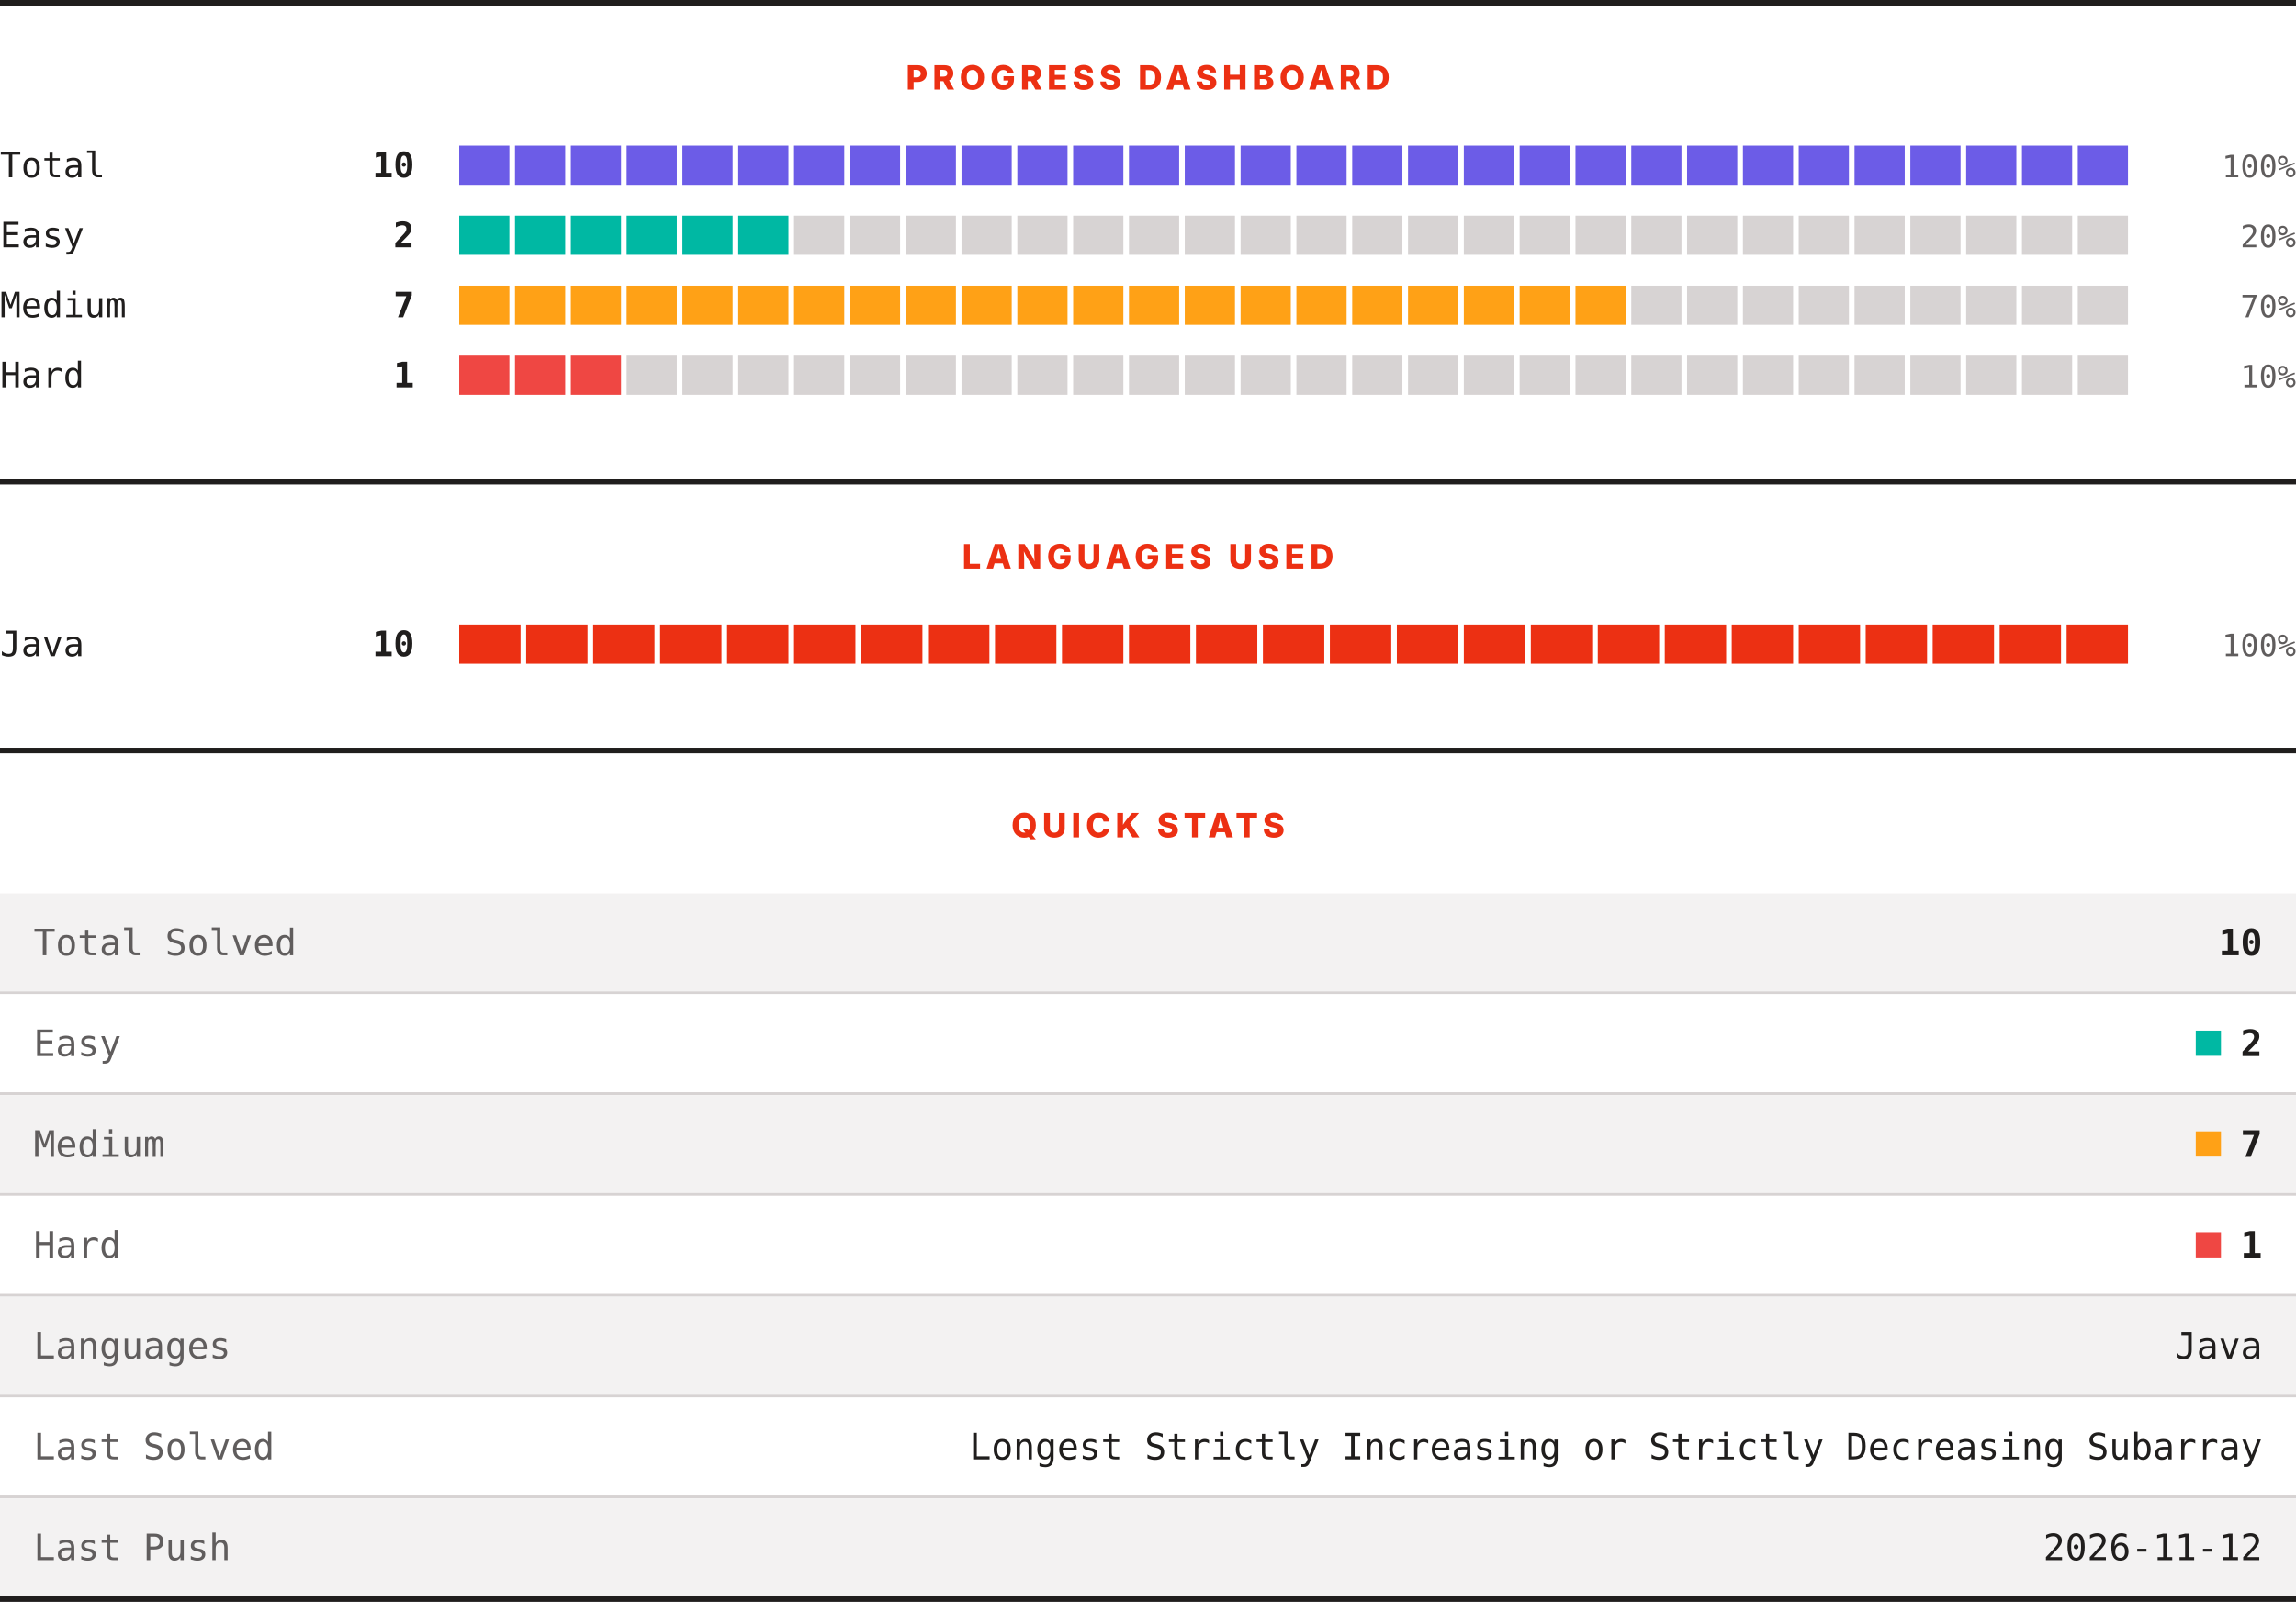
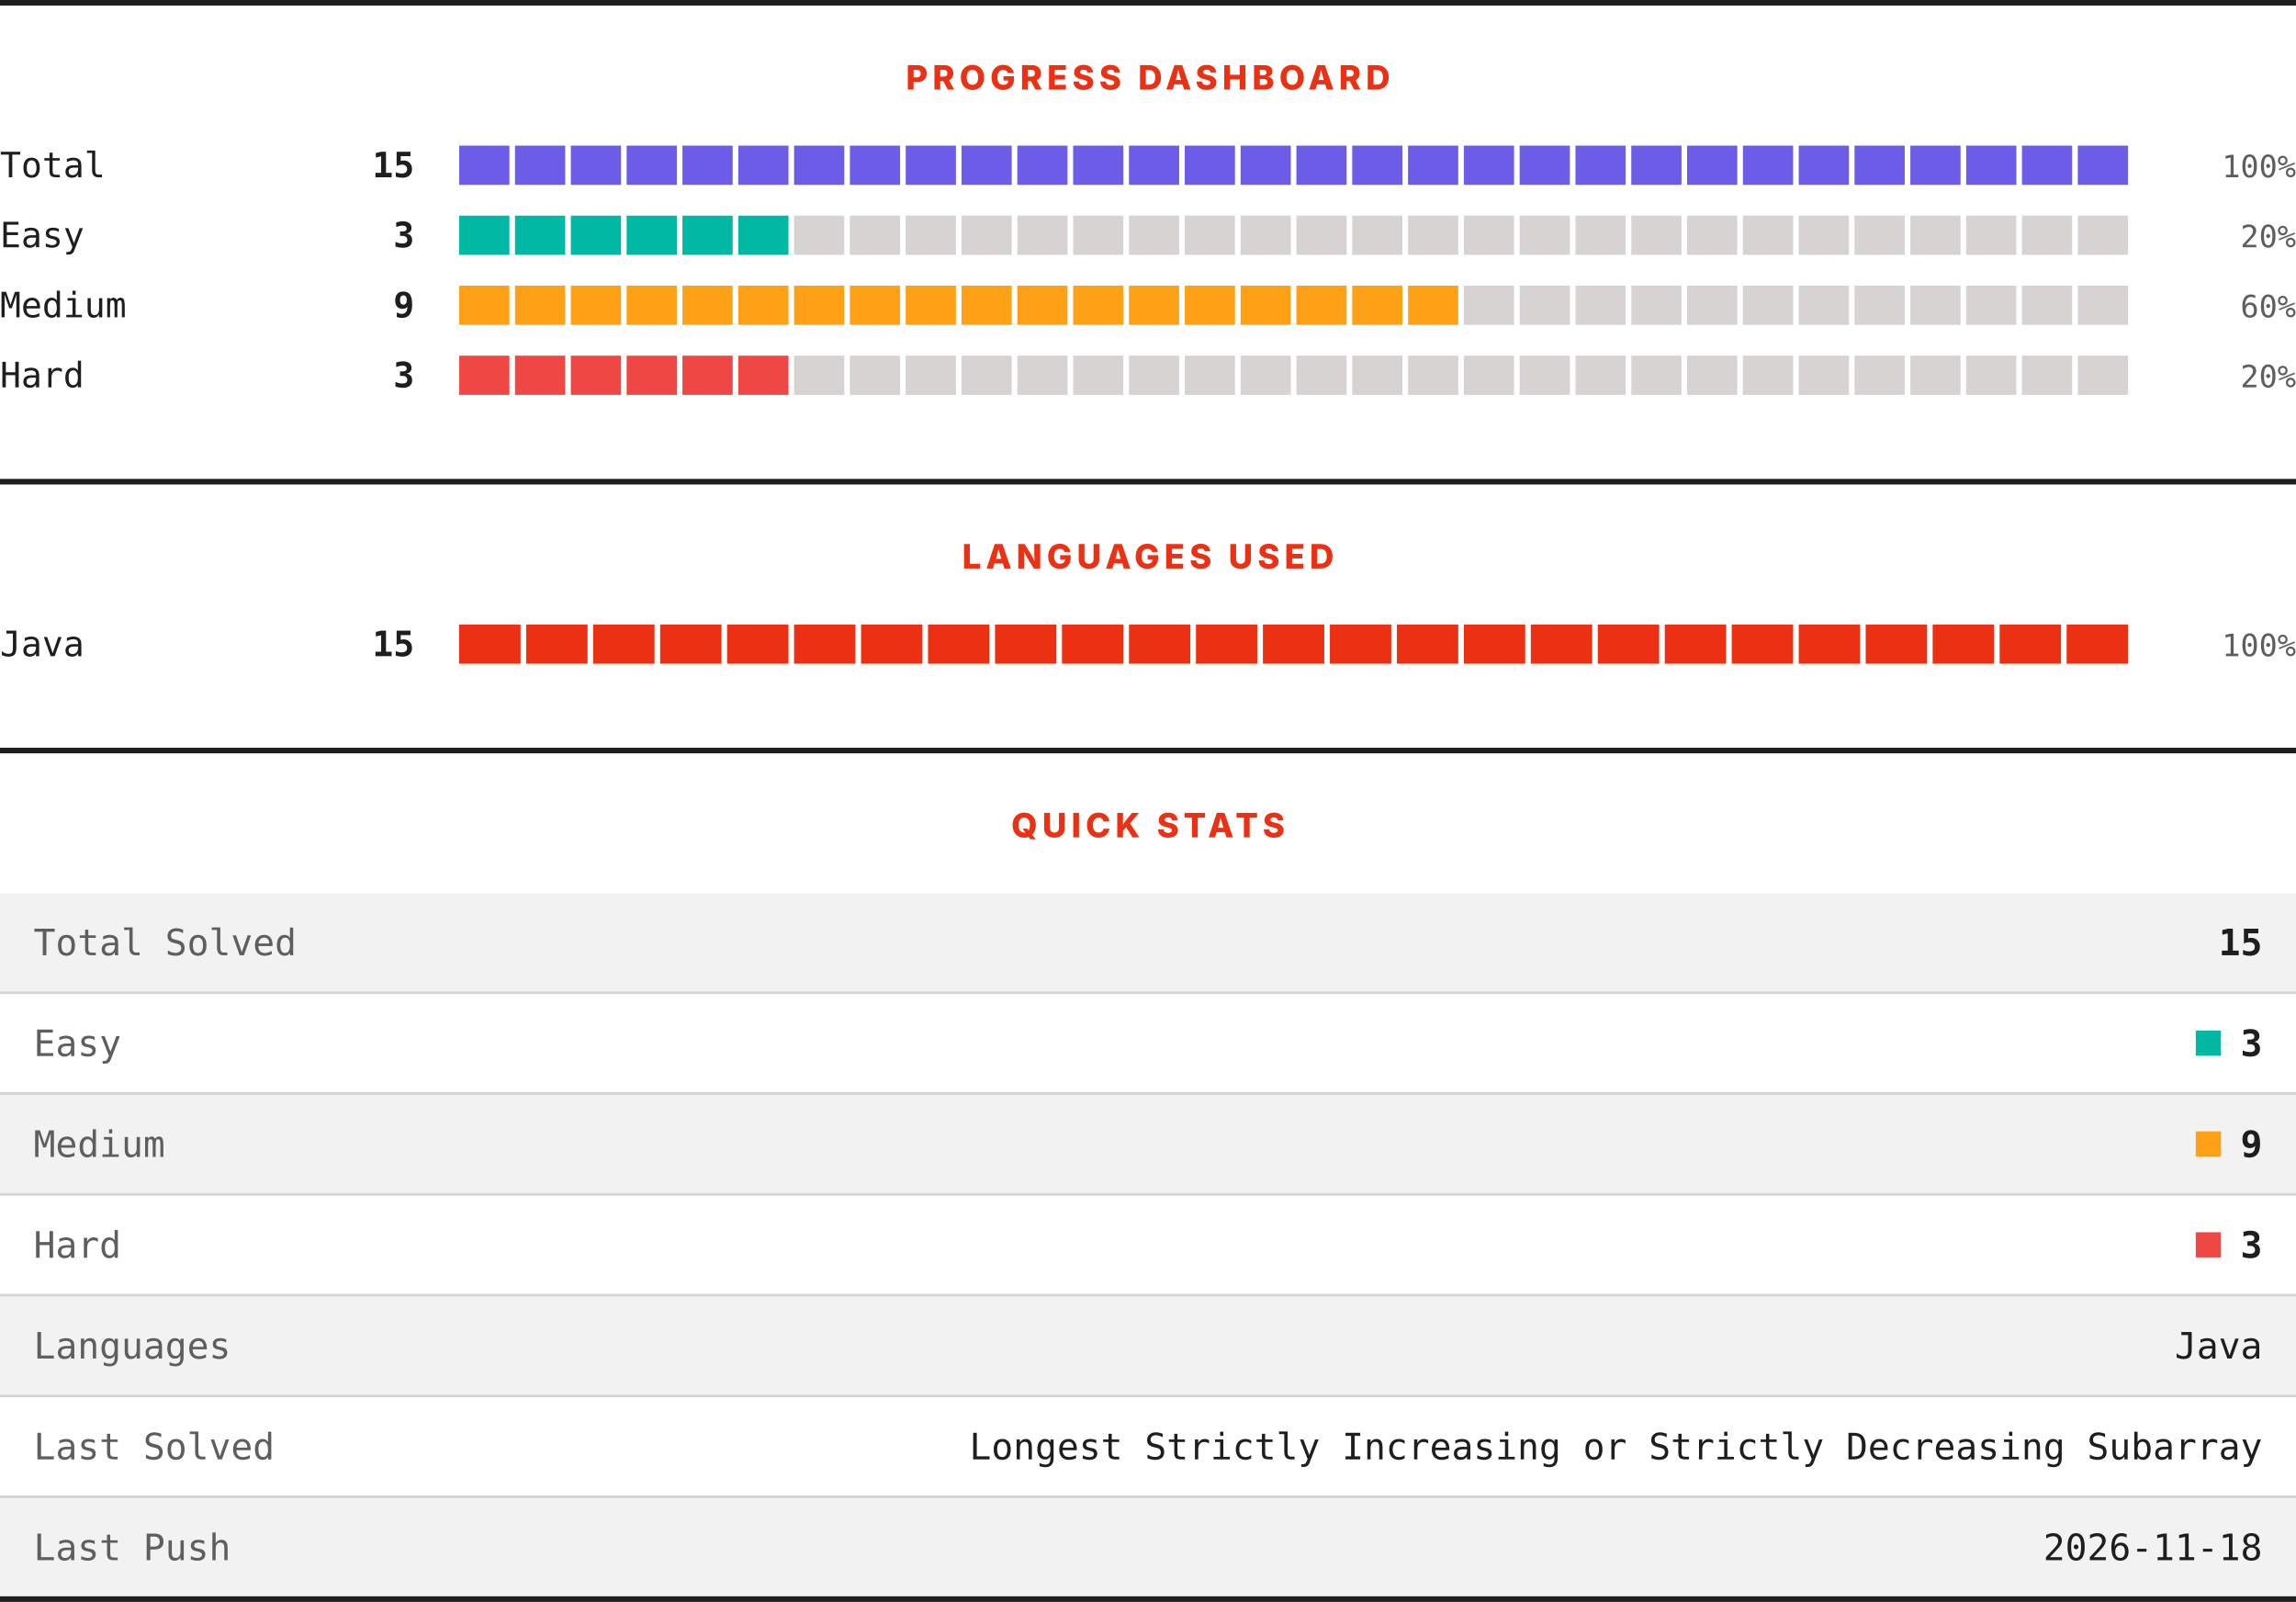
<svg xmlns="http://www.w3.org/2000/svg" width="820" height="572" viewBox="0 0 820 572" role="img" aria-label="LeetCode progress, languages and quick stats">
  <rect width="820" height="572" fill="#ffffff" />
  <rect x="0" y="0" width="820" height="2" fill="#201e1d" />
  <text x="410" y="32" text-anchor="middle" font-family="Archivo, system-ui, -apple-system, Segoe UI, sans-serif" font-size="12" font-weight="800" letter-spacing="1.68" fill="#ec3013">PROGRESS DASHBOARD</text>
  <text x="0" y="63.3" font-family="ui-monospace, SFMono-Regular, Menlo, Consolas, monospace" font-size="12.5" fill="#201e1d">Total</text>
-   <text x="148" y="63.3" text-anchor="end" font-family="ui-monospace, SFMono-Regular, Menlo, Consolas, monospace" font-size="12.5" font-weight="700" fill="#201e1d">10</text>
+   <text x="148" y="63.3" text-anchor="end" font-family="ui-monospace, SFMono-Regular, Menlo, Consolas, monospace" font-size="12.5" font-weight="700" fill="#201e1d">15</text>
  <rect x="164.00" y="52" width="17.93" height="14" fill="#6c5ce7" />
  <rect x="183.93" y="52" width="17.93" height="14" fill="#6c5ce7" />
  <rect x="203.87" y="52" width="17.93" height="14" fill="#6c5ce7" />
  <rect x="223.80" y="52" width="17.93" height="14" fill="#6c5ce7" />
  <rect x="243.73" y="52" width="17.93" height="14" fill="#6c5ce7" />
  <rect x="263.67" y="52" width="17.93" height="14" fill="#6c5ce7" />
  <rect x="283.60" y="52" width="17.93" height="14" fill="#6c5ce7" />
  <rect x="303.53" y="52" width="17.93" height="14" fill="#6c5ce7" />
  <rect x="323.47" y="52" width="17.93" height="14" fill="#6c5ce7" />
  <rect x="343.40" y="52" width="17.93" height="14" fill="#6c5ce7" />
  <rect x="363.33" y="52" width="17.93" height="14" fill="#6c5ce7" />
  <rect x="383.27" y="52" width="17.93" height="14" fill="#6c5ce7" />
  <rect x="403.20" y="52" width="17.93" height="14" fill="#6c5ce7" />
  <rect x="423.13" y="52" width="17.93" height="14" fill="#6c5ce7" />
  <rect x="443.07" y="52" width="17.93" height="14" fill="#6c5ce7" />
  <rect x="463.00" y="52" width="17.93" height="14" fill="#6c5ce7" />
  <rect x="482.93" y="52" width="17.93" height="14" fill="#6c5ce7" />
  <rect x="502.87" y="52" width="17.93" height="14" fill="#6c5ce7" />
  <rect x="522.80" y="52" width="17.93" height="14" fill="#6c5ce7" />
  <rect x="542.73" y="52" width="17.93" height="14" fill="#6c5ce7" />
  <rect x="562.67" y="52" width="17.93" height="14" fill="#6c5ce7" />
  <rect x="582.60" y="52" width="17.93" height="14" fill="#6c5ce7" />
  <rect x="602.53" y="52" width="17.93" height="14" fill="#6c5ce7" />
  <rect x="622.47" y="52" width="17.93" height="14" fill="#6c5ce7" />
  <rect x="642.40" y="52" width="17.93" height="14" fill="#6c5ce7" />
  <rect x="662.33" y="52" width="17.93" height="14" fill="#6c5ce7" />
  <rect x="682.27" y="52" width="17.93" height="14" fill="#6c5ce7" />
  <rect x="702.20" y="52" width="17.93" height="14" fill="#6c5ce7" />
  <rect x="722.13" y="52" width="17.93" height="14" fill="#6c5ce7" />
  <rect x="742.07" y="52" width="17.93" height="14" fill="#6c5ce7" />
  <text x="820" y="63.3" text-anchor="end" font-family="ui-monospace, SFMono-Regular, Menlo, Consolas, monospace" font-size="11" fill="#605d5d">100%</text>
  <text x="0" y="88.3" font-family="ui-monospace, SFMono-Regular, Menlo, Consolas, monospace" font-size="12.5" fill="#201e1d">Easy</text>
-   <text x="148" y="88.3" text-anchor="end" font-family="ui-monospace, SFMono-Regular, Menlo, Consolas, monospace" font-size="12.5" font-weight="700" fill="#201e1d">2</text>
+   <text x="148" y="88.3" text-anchor="end" font-family="ui-monospace, SFMono-Regular, Menlo, Consolas, monospace" font-size="12.5" font-weight="700" fill="#201e1d">3</text>
  <rect x="164.00" y="77" width="17.93" height="14" fill="#00b8a3" />
  <rect x="183.93" y="77" width="17.93" height="14" fill="#00b8a3" />
  <rect x="203.87" y="77" width="17.93" height="14" fill="#00b8a3" />
  <rect x="223.80" y="77" width="17.93" height="14" fill="#00b8a3" />
  <rect x="243.73" y="77" width="17.93" height="14" fill="#00b8a3" />
  <rect x="263.67" y="77" width="17.93" height="14" fill="#00b8a3" />
  <rect x="283.60" y="77" width="17.93" height="14" fill="#d7d3d3" />
  <rect x="303.53" y="77" width="17.93" height="14" fill="#d7d3d3" />
  <rect x="323.47" y="77" width="17.93" height="14" fill="#d7d3d3" />
  <rect x="343.40" y="77" width="17.93" height="14" fill="#d7d3d3" />
  <rect x="363.33" y="77" width="17.93" height="14" fill="#d7d3d3" />
  <rect x="383.27" y="77" width="17.93" height="14" fill="#d7d3d3" />
  <rect x="403.20" y="77" width="17.93" height="14" fill="#d7d3d3" />
  <rect x="423.13" y="77" width="17.93" height="14" fill="#d7d3d3" />
  <rect x="443.07" y="77" width="17.93" height="14" fill="#d7d3d3" />
  <rect x="463.00" y="77" width="17.93" height="14" fill="#d7d3d3" />
  <rect x="482.93" y="77" width="17.93" height="14" fill="#d7d3d3" />
  <rect x="502.87" y="77" width="17.93" height="14" fill="#d7d3d3" />
  <rect x="522.80" y="77" width="17.93" height="14" fill="#d7d3d3" />
  <rect x="542.73" y="77" width="17.93" height="14" fill="#d7d3d3" />
  <rect x="562.67" y="77" width="17.93" height="14" fill="#d7d3d3" />
  <rect x="582.60" y="77" width="17.93" height="14" fill="#d7d3d3" />
  <rect x="602.53" y="77" width="17.93" height="14" fill="#d7d3d3" />
  <rect x="622.47" y="77" width="17.93" height="14" fill="#d7d3d3" />
  <rect x="642.40" y="77" width="17.93" height="14" fill="#d7d3d3" />
  <rect x="662.33" y="77" width="17.93" height="14" fill="#d7d3d3" />
  <rect x="682.27" y="77" width="17.93" height="14" fill="#d7d3d3" />
  <rect x="702.20" y="77" width="17.93" height="14" fill="#d7d3d3" />
  <rect x="722.13" y="77" width="17.93" height="14" fill="#d7d3d3" />
  <rect x="742.07" y="77" width="17.93" height="14" fill="#d7d3d3" />
  <text x="820" y="88.3" text-anchor="end" font-family="ui-monospace, SFMono-Regular, Menlo, Consolas, monospace" font-size="11" fill="#605d5d">20%</text>
  <text x="0" y="113.3" font-family="ui-monospace, SFMono-Regular, Menlo, Consolas, monospace" font-size="12.5" fill="#201e1d">Medium</text>
-   <text x="148" y="113.3" text-anchor="end" font-family="ui-monospace, SFMono-Regular, Menlo, Consolas, monospace" font-size="12.5" font-weight="700" fill="#201e1d">7</text>
+   <text x="148" y="113.3" text-anchor="end" font-family="ui-monospace, SFMono-Regular, Menlo, Consolas, monospace" font-size="12.5" font-weight="700" fill="#201e1d">9</text>
  <rect x="164.00" y="102" width="17.93" height="14" fill="#ffa116" />
  <rect x="183.93" y="102" width="17.93" height="14" fill="#ffa116" />
  <rect x="203.87" y="102" width="17.93" height="14" fill="#ffa116" />
  <rect x="223.80" y="102" width="17.93" height="14" fill="#ffa116" />
  <rect x="243.73" y="102" width="17.93" height="14" fill="#ffa116" />
  <rect x="263.67" y="102" width="17.93" height="14" fill="#ffa116" />
  <rect x="283.60" y="102" width="17.93" height="14" fill="#ffa116" />
  <rect x="303.53" y="102" width="17.93" height="14" fill="#ffa116" />
  <rect x="323.47" y="102" width="17.93" height="14" fill="#ffa116" />
  <rect x="343.40" y="102" width="17.93" height="14" fill="#ffa116" />
  <rect x="363.33" y="102" width="17.93" height="14" fill="#ffa116" />
  <rect x="383.27" y="102" width="17.93" height="14" fill="#ffa116" />
  <rect x="403.20" y="102" width="17.93" height="14" fill="#ffa116" />
  <rect x="423.13" y="102" width="17.93" height="14" fill="#ffa116" />
  <rect x="443.07" y="102" width="17.93" height="14" fill="#ffa116" />
  <rect x="463.00" y="102" width="17.93" height="14" fill="#ffa116" />
  <rect x="482.93" y="102" width="17.93" height="14" fill="#ffa116" />
  <rect x="502.87" y="102" width="17.93" height="14" fill="#ffa116" />
-   <rect x="522.80" y="102" width="17.93" height="14" fill="#ffa116" />
-   <rect x="542.73" y="102" width="17.93" height="14" fill="#ffa116" />
-   <rect x="562.67" y="102" width="17.93" height="14" fill="#ffa116" />
+   <rect x="522.80" y="102" width="17.93" height="14" fill="#d7d3d3" />
+   <rect x="542.73" y="102" width="17.93" height="14" fill="#d7d3d3" />
+   <rect x="562.67" y="102" width="17.93" height="14" fill="#d7d3d3" />
  <rect x="582.60" y="102" width="17.93" height="14" fill="#d7d3d3" />
  <rect x="602.53" y="102" width="17.93" height="14" fill="#d7d3d3" />
  <rect x="622.47" y="102" width="17.93" height="14" fill="#d7d3d3" />
  <rect x="642.40" y="102" width="17.93" height="14" fill="#d7d3d3" />
  <rect x="662.33" y="102" width="17.93" height="14" fill="#d7d3d3" />
  <rect x="682.27" y="102" width="17.93" height="14" fill="#d7d3d3" />
  <rect x="702.20" y="102" width="17.93" height="14" fill="#d7d3d3" />
  <rect x="722.13" y="102" width="17.93" height="14" fill="#d7d3d3" />
  <rect x="742.07" y="102" width="17.93" height="14" fill="#d7d3d3" />
-   <text x="820" y="113.3" text-anchor="end" font-family="ui-monospace, SFMono-Regular, Menlo, Consolas, monospace" font-size="11" fill="#605d5d">70%</text>
+   <text x="820" y="113.3" text-anchor="end" font-family="ui-monospace, SFMono-Regular, Menlo, Consolas, monospace" font-size="11" fill="#605d5d">60%</text>
  <text x="0" y="138.3" font-family="ui-monospace, SFMono-Regular, Menlo, Consolas, monospace" font-size="12.5" fill="#201e1d">Hard</text>
-   <text x="148" y="138.3" text-anchor="end" font-family="ui-monospace, SFMono-Regular, Menlo, Consolas, monospace" font-size="12.5" font-weight="700" fill="#201e1d">1</text>
+   <text x="148" y="138.3" text-anchor="end" font-family="ui-monospace, SFMono-Regular, Menlo, Consolas, monospace" font-size="12.5" font-weight="700" fill="#201e1d">3</text>
  <rect x="164.00" y="127" width="17.93" height="14" fill="#ef4743" />
  <rect x="183.93" y="127" width="17.93" height="14" fill="#ef4743" />
  <rect x="203.87" y="127" width="17.93" height="14" fill="#ef4743" />
-   <rect x="223.80" y="127" width="17.93" height="14" fill="#d7d3d3" />
-   <rect x="243.73" y="127" width="17.93" height="14" fill="#d7d3d3" />
-   <rect x="263.67" y="127" width="17.93" height="14" fill="#d7d3d3" />
+   <rect x="223.80" y="127" width="17.93" height="14" fill="#ef4743" />
+   <rect x="243.73" y="127" width="17.93" height="14" fill="#ef4743" />
+   <rect x="263.67" y="127" width="17.93" height="14" fill="#ef4743" />
  <rect x="283.60" y="127" width="17.93" height="14" fill="#d7d3d3" />
  <rect x="303.53" y="127" width="17.93" height="14" fill="#d7d3d3" />
  <rect x="323.47" y="127" width="17.93" height="14" fill="#d7d3d3" />
  <rect x="343.40" y="127" width="17.93" height="14" fill="#d7d3d3" />
  <rect x="363.33" y="127" width="17.93" height="14" fill="#d7d3d3" />
  <rect x="383.27" y="127" width="17.93" height="14" fill="#d7d3d3" />
  <rect x="403.20" y="127" width="17.93" height="14" fill="#d7d3d3" />
  <rect x="423.13" y="127" width="17.93" height="14" fill="#d7d3d3" />
  <rect x="443.07" y="127" width="17.93" height="14" fill="#d7d3d3" />
  <rect x="463.00" y="127" width="17.93" height="14" fill="#d7d3d3" />
  <rect x="482.93" y="127" width="17.93" height="14" fill="#d7d3d3" />
  <rect x="502.87" y="127" width="17.93" height="14" fill="#d7d3d3" />
  <rect x="522.80" y="127" width="17.93" height="14" fill="#d7d3d3" />
  <rect x="542.73" y="127" width="17.93" height="14" fill="#d7d3d3" />
  <rect x="562.67" y="127" width="17.93" height="14" fill="#d7d3d3" />
  <rect x="582.60" y="127" width="17.93" height="14" fill="#d7d3d3" />
  <rect x="602.53" y="127" width="17.93" height="14" fill="#d7d3d3" />
  <rect x="622.47" y="127" width="17.93" height="14" fill="#d7d3d3" />
  <rect x="642.40" y="127" width="17.93" height="14" fill="#d7d3d3" />
  <rect x="662.33" y="127" width="17.93" height="14" fill="#d7d3d3" />
  <rect x="682.27" y="127" width="17.93" height="14" fill="#d7d3d3" />
  <rect x="702.20" y="127" width="17.93" height="14" fill="#d7d3d3" />
  <rect x="722.13" y="127" width="17.93" height="14" fill="#d7d3d3" />
  <rect x="742.07" y="127" width="17.93" height="14" fill="#d7d3d3" />
-   <text x="820" y="138.3" text-anchor="end" font-family="ui-monospace, SFMono-Regular, Menlo, Consolas, monospace" font-size="11" fill="#605d5d">10%</text>
+   <text x="820" y="138.3" text-anchor="end" font-family="ui-monospace, SFMono-Regular, Menlo, Consolas, monospace" font-size="11" fill="#605d5d">20%</text>
  <rect x="0" y="171" width="820" height="2" fill="#201e1d" />
  <text x="410" y="203" text-anchor="middle" font-family="Archivo, system-ui, -apple-system, Segoe UI, sans-serif" font-size="12" font-weight="800" letter-spacing="1.68" fill="#ec3013">LANGUAGES USED</text>
  <text x="0" y="234.3" font-family="ui-monospace, SFMono-Regular, Menlo, Consolas, monospace" font-size="12.5" fill="#201e1d">Java</text>
-   <text x="148" y="234.3" text-anchor="end" font-family="ui-monospace, SFMono-Regular, Menlo, Consolas, monospace" font-size="12.5" font-weight="700" fill="#201e1d">10</text>
+   <text x="148" y="234.3" text-anchor="end" font-family="ui-monospace, SFMono-Regular, Menlo, Consolas, monospace" font-size="12.5" font-weight="700" fill="#201e1d">15</text>
  <rect x="164.00" y="223" width="21.92" height="14" fill="#ec3013" />
  <rect x="187.92" y="223" width="21.92" height="14" fill="#ec3013" />
  <rect x="211.84" y="223" width="21.92" height="14" fill="#ec3013" />
  <rect x="235.76" y="223" width="21.92" height="14" fill="#ec3013" />
  <rect x="259.68" y="223" width="21.92" height="14" fill="#ec3013" />
  <rect x="283.60" y="223" width="21.92" height="14" fill="#ec3013" />
  <rect x="307.52" y="223" width="21.92" height="14" fill="#ec3013" />
  <rect x="331.44" y="223" width="21.92" height="14" fill="#ec3013" />
  <rect x="355.36" y="223" width="21.92" height="14" fill="#ec3013" />
  <rect x="379.28" y="223" width="21.92" height="14" fill="#ec3013" />
  <rect x="403.20" y="223" width="21.92" height="14" fill="#ec3013" />
  <rect x="427.12" y="223" width="21.92" height="14" fill="#ec3013" />
  <rect x="451.04" y="223" width="21.92" height="14" fill="#ec3013" />
  <rect x="474.96" y="223" width="21.92" height="14" fill="#ec3013" />
  <rect x="498.88" y="223" width="21.92" height="14" fill="#ec3013" />
  <rect x="522.80" y="223" width="21.92" height="14" fill="#ec3013" />
  <rect x="546.72" y="223" width="21.92" height="14" fill="#ec3013" />
  <rect x="570.64" y="223" width="21.92" height="14" fill="#ec3013" />
  <rect x="594.56" y="223" width="21.92" height="14" fill="#ec3013" />
  <rect x="618.48" y="223" width="21.92" height="14" fill="#ec3013" />
  <rect x="642.40" y="223" width="21.92" height="14" fill="#ec3013" />
  <rect x="666.32" y="223" width="21.92" height="14" fill="#ec3013" />
  <rect x="690.24" y="223" width="21.92" height="14" fill="#ec3013" />
  <rect x="714.16" y="223" width="21.92" height="14" fill="#ec3013" />
  <rect x="738.08" y="223" width="21.92" height="14" fill="#ec3013" />
  <text x="820" y="234.3" text-anchor="end" font-family="ui-monospace, SFMono-Regular, Menlo, Consolas, monospace" font-size="11" fill="#605d5d">100%</text>
  <rect x="0" y="267" width="820" height="2" fill="#201e1d" />
  <text x="410" y="299" text-anchor="middle" font-family="Archivo, system-ui, -apple-system, Segoe UI, sans-serif" font-size="12" font-weight="800" letter-spacing="1.68" fill="#ec3013">QUICK STATS</text>
  <rect x="0" y="319" width="820" height="35" fill="#f3f2f2" />
  <text x="12" y="341.1" font-family="ui-monospace, SFMono-Regular, Menlo, Consolas, monospace" font-size="13" fill="#605d5d">Total Solved</text>
-   <text x="808" y="341.1" text-anchor="end" font-family="ui-monospace, SFMono-Regular, Menlo, Consolas, monospace" font-size="13" font-weight="700" fill="#201e1d">10</text>
+   <text x="808" y="341.1" text-anchor="end" font-family="ui-monospace, SFMono-Regular, Menlo, Consolas, monospace" font-size="13" font-weight="700" fill="#201e1d">15</text>
  <rect x="0" y="354" width="820" height="1" fill="#d7d3d3" />
  <rect x="0" y="355" width="820" height="35" fill="#ffffff" />
  <text x="12" y="377.1" font-family="ui-monospace, SFMono-Regular, Menlo, Consolas, monospace" font-size="13" fill="#605d5d">Easy</text>
  <rect x="784.2" y="368" width="9" height="9" fill="#00b8a3" />
-   <text x="808" y="377.1" text-anchor="end" font-family="ui-monospace, SFMono-Regular, Menlo, Consolas, monospace" font-size="13" font-weight="700" fill="#201e1d">2</text>
+   <text x="808" y="377.1" text-anchor="end" font-family="ui-monospace, SFMono-Regular, Menlo, Consolas, monospace" font-size="13" font-weight="700" fill="#201e1d">3</text>
  <rect x="0" y="390" width="820" height="1" fill="#d7d3d3" />
  <rect x="0" y="391" width="820" height="35" fill="#f3f2f2" />
  <text x="12" y="413.1" font-family="ui-monospace, SFMono-Regular, Menlo, Consolas, monospace" font-size="13" fill="#605d5d">Medium</text>
  <rect x="784.2" y="404" width="9" height="9" fill="#ffa116" />
-   <text x="808" y="413.1" text-anchor="end" font-family="ui-monospace, SFMono-Regular, Menlo, Consolas, monospace" font-size="13" font-weight="700" fill="#201e1d">7</text>
+   <text x="808" y="413.1" text-anchor="end" font-family="ui-monospace, SFMono-Regular, Menlo, Consolas, monospace" font-size="13" font-weight="700" fill="#201e1d">9</text>
  <rect x="0" y="426" width="820" height="1" fill="#d7d3d3" />
  <rect x="0" y="427" width="820" height="35" fill="#ffffff" />
  <text x="12" y="449.1" font-family="ui-monospace, SFMono-Regular, Menlo, Consolas, monospace" font-size="13" fill="#605d5d">Hard</text>
  <rect x="784.2" y="440" width="9" height="9" fill="#ef4743" />
-   <text x="808" y="449.1" text-anchor="end" font-family="ui-monospace, SFMono-Regular, Menlo, Consolas, monospace" font-size="13" font-weight="700" fill="#201e1d">1</text>
+   <text x="808" y="449.1" text-anchor="end" font-family="ui-monospace, SFMono-Regular, Menlo, Consolas, monospace" font-size="13" font-weight="700" fill="#201e1d">3</text>
  <rect x="0" y="462" width="820" height="1" fill="#d7d3d3" />
  <rect x="0" y="463" width="820" height="35" fill="#f3f2f2" />
  <text x="12" y="485.1" font-family="ui-monospace, SFMono-Regular, Menlo, Consolas, monospace" font-size="13" fill="#605d5d">Languages</text>
  <text x="808" y="485.1" text-anchor="end" font-family="ui-monospace, SFMono-Regular, Menlo, Consolas, monospace" font-size="13" fill="#201e1d">Java</text>
  <rect x="0" y="498" width="820" height="1" fill="#d7d3d3" />
  <rect x="0" y="499" width="820" height="35" fill="#ffffff" />
  <text x="12" y="521.1" font-family="ui-monospace, SFMono-Regular, Menlo, Consolas, monospace" font-size="13" fill="#605d5d">Last Solved</text>
  <text x="808" y="521.1" text-anchor="end" font-family="ui-monospace, SFMono-Regular, Menlo, Consolas, monospace" font-size="13" fill="#201e1d">Longest Strictly Increasing or Strictly Decreasing Subarray</text>
  <rect x="0" y="534" width="820" height="1" fill="#d7d3d3" />
  <rect x="0" y="535" width="820" height="35" fill="#f3f2f2" />
  <text x="12" y="557.1" font-family="ui-monospace, SFMono-Regular, Menlo, Consolas, monospace" font-size="13" fill="#605d5d">Last Push</text>
-   <text x="808" y="557.1" text-anchor="end" font-family="ui-monospace, SFMono-Regular, Menlo, Consolas, monospace" font-size="13" fill="#201e1d">2026-11-12</text>
+   <text x="808" y="557.1" text-anchor="end" font-family="ui-monospace, SFMono-Regular, Menlo, Consolas, monospace" font-size="13" fill="#201e1d">2026-11-18</text>
  <rect x="0" y="570" width="820" height="2" fill="#201e1d" />
</svg>
